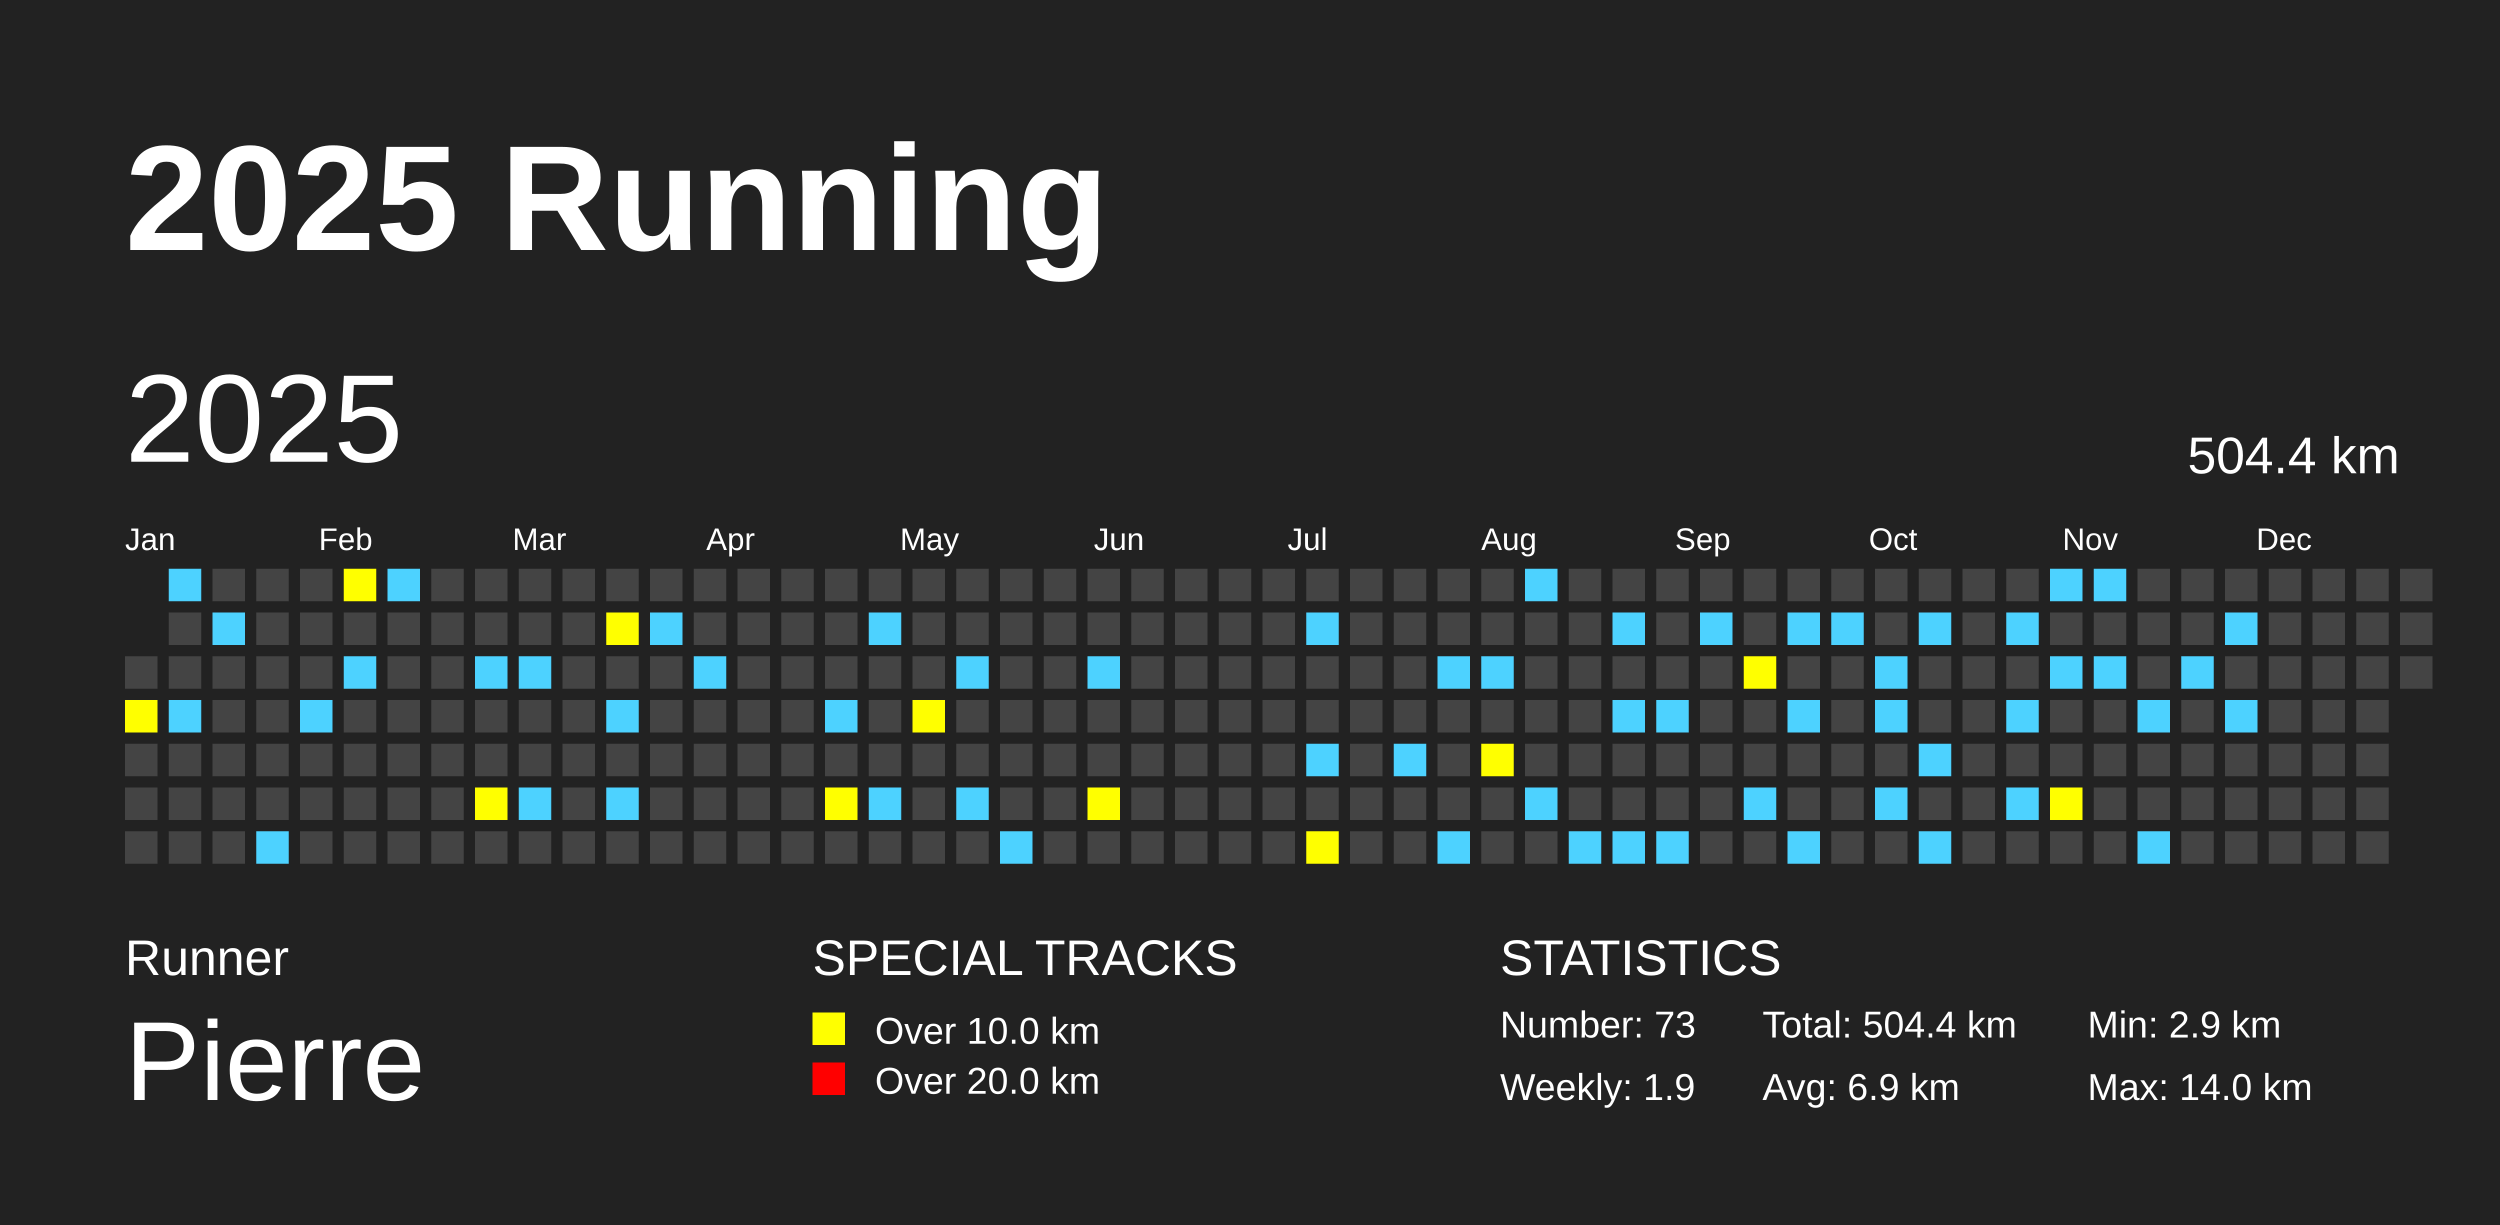
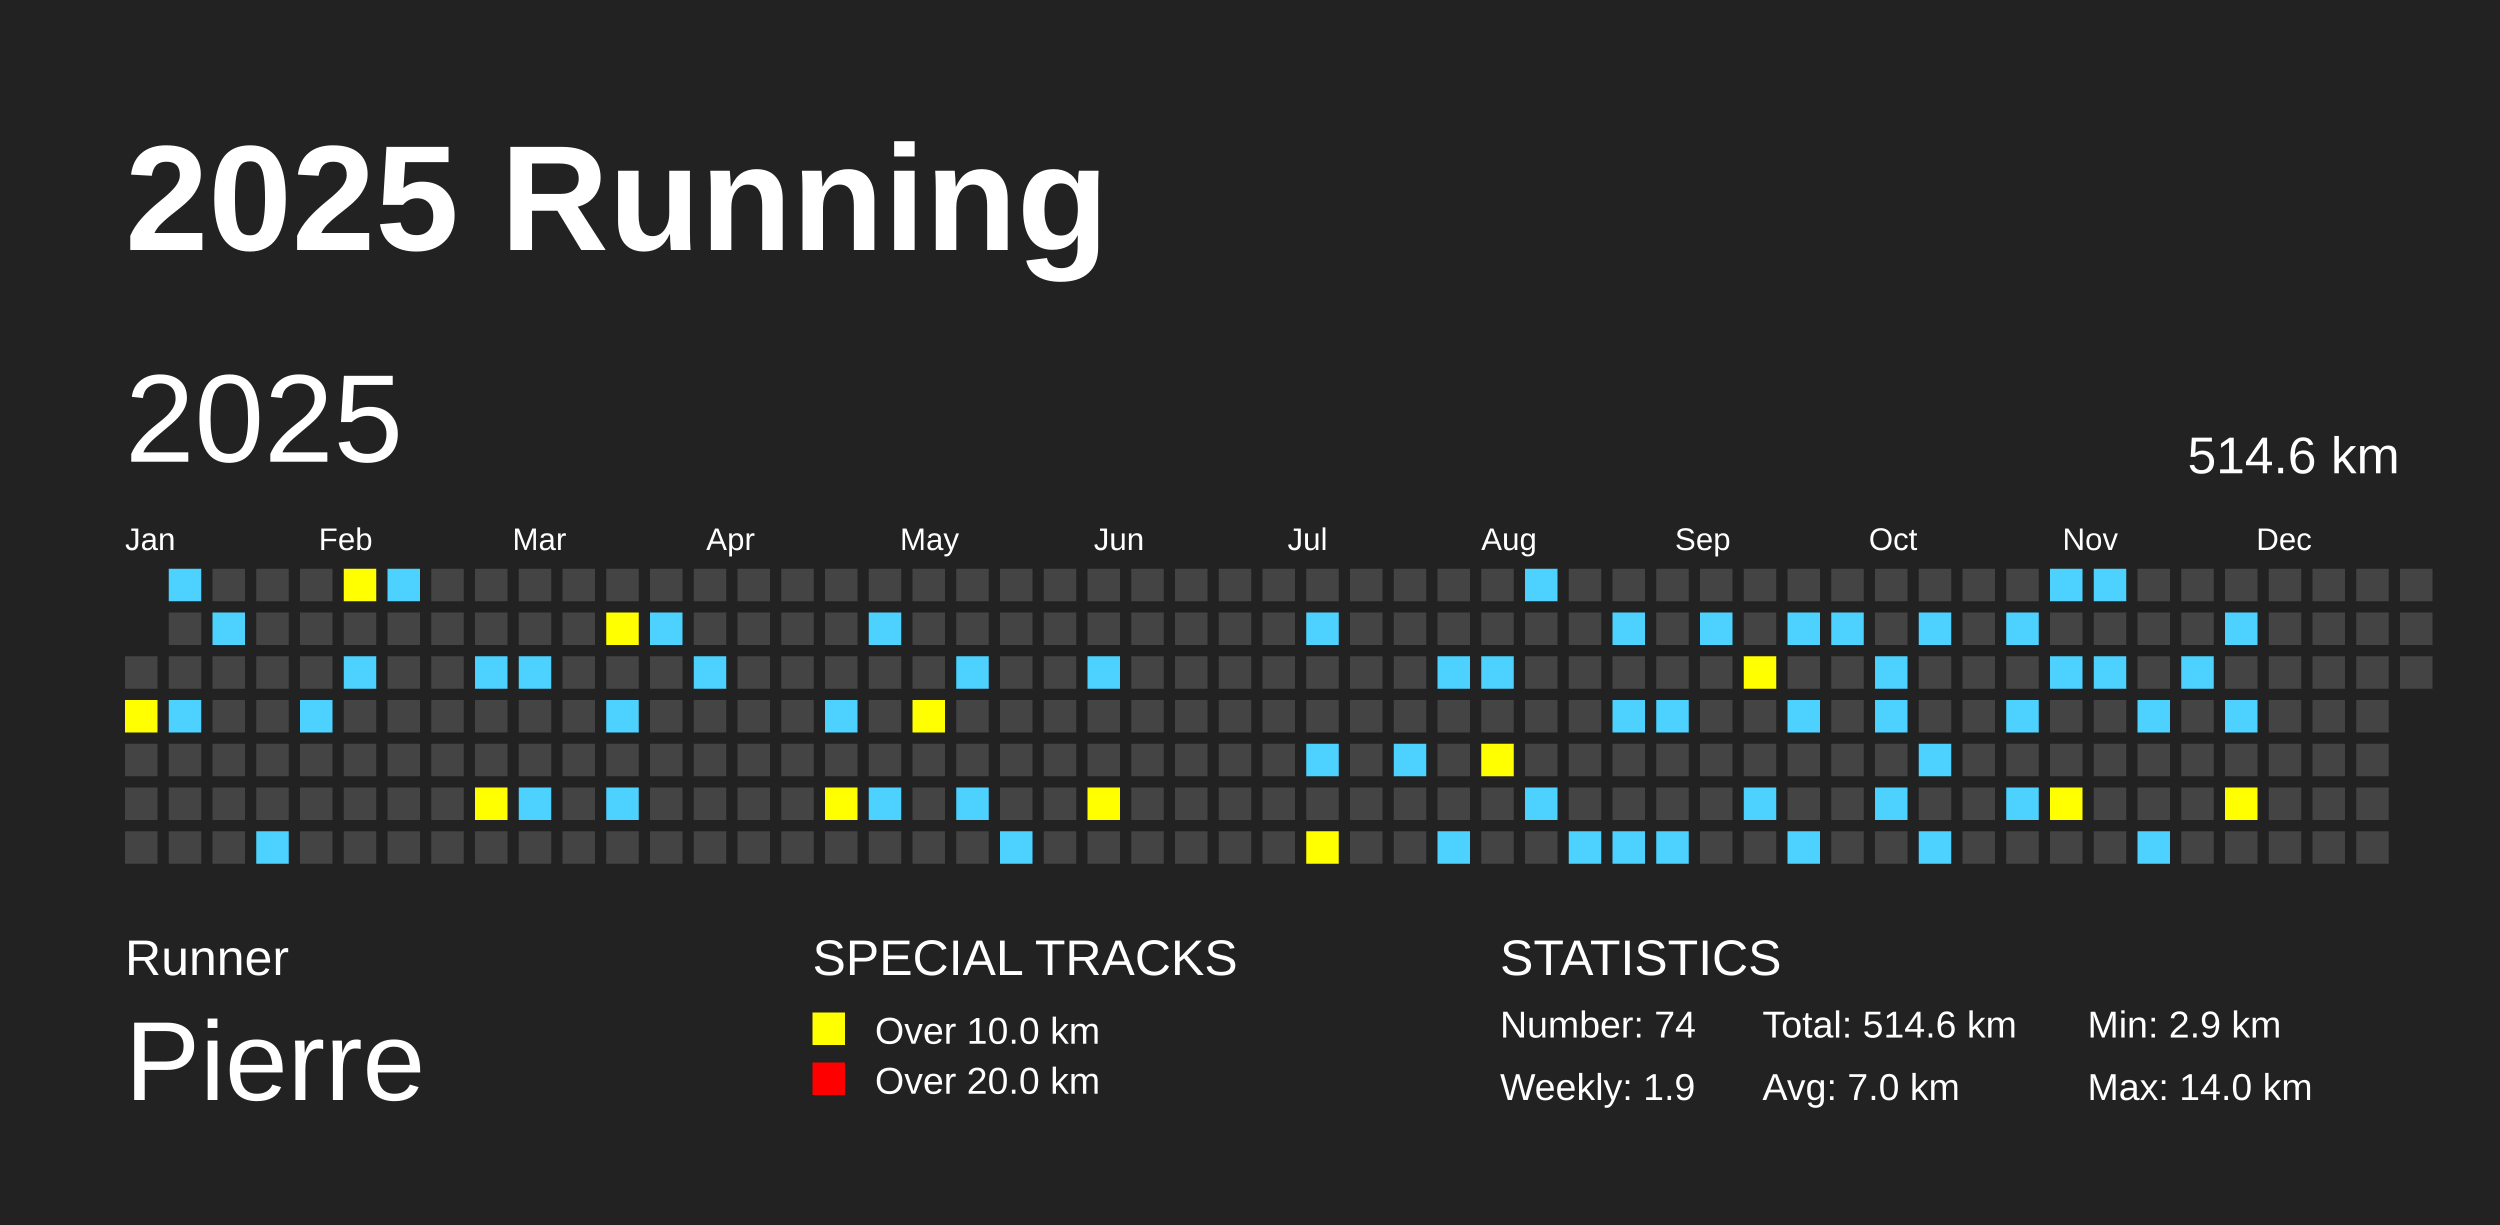
<svg xmlns="http://www.w3.org/2000/svg" baseProfile="full" height="98mm" version="1.1" viewBox="0,0,200,98" width="200mm">
  <defs />
  <rect fill="#222222" height="98" width="200" x="0" y="0" />
  <text fill="#FFFFFF" style="font-size:12px; font-family:Arial; font-weight:bold;" x="10" y="20">2025 Running</text>
  <text fill="#FFFFFF" style="font-size:4px; font-family:Arial" x="10" y="78">Runner</text>
  <text fill="#FFFFFF" style="font-size:9px; font-family:Arial" x="10" y="88">Pierre</text>
  <text fill="#FFFFFF" style="font-size:4px; font-family:Arial" x="65" y="78">SPECIAL TRACKS</text>
  <rect fill="yellow" height="2.6" width="2.6" x="65" y="81" />
  <text fill="#FFFFFF" style="font-size:3px; font-family:Arial" x="70" y="83.5">Over 10.0 km</text>
  <rect fill="red" height="2.6" width="2.6" x="65" y="85" />
  <text fill="#FFFFFF" style="font-size:3px; font-family:Arial" x="70" y="87.5">Over 20.0 km</text>
  <text fill="#FFFFFF" style="font-size:4px; font-family:Arial" x="120" y="78">STATISTICS</text>
-   <text fill="#FFFFFF" style="font-size:3px; font-family:Arial" x="120" y="83">Number: 73</text>
+   <text fill="#FFFFFF" style="font-size:3px; font-family:Arial" x="120" y="83">Number: 74</text>
  <text fill="#FFFFFF" style="font-size:3px; font-family:Arial" x="120" y="88">Weekly: 1.9</text>
-   <text fill="#FFFFFF" style="font-size:3px; font-family:Arial" x="141" y="83">Total: 504.4 km</text>
-   <text fill="#FFFFFF" style="font-size:3px; font-family:Arial" x="141" y="88">Avg: 6.9 km</text>
+   <text fill="#FFFFFF" style="font-size:3px; font-family:Arial" x="141" y="83">Total: 514.6 km</text>
+   <text fill="#FFFFFF" style="font-size:3px; font-family:Arial" x="141" y="88">Avg: 7.0 km</text>
  <text fill="#FFFFFF" style="font-size:3px; font-family:Arial" x="167" y="83">Min: 2.9 km</text>
  <text fill="#FFFFFF" style="font-size:3px; font-family:Arial" x="167" y="88">Max: 14.0 km</text>
  <text dominant-baseline="hanging" fill="#FFFFFF" style="font-size:10.0px; font-family:Arial;" x="10" y="30">2025</text>
-   <text dominant-baseline="hanging" fill="#FFFFFF" style="font-size:4.125px; font-family:Arial;" x="175" y="35">504.4 km</text>
+   <text dominant-baseline="hanging" fill="#FFFFFF" style="font-size:4.125px; font-family:Arial;" x="175" y="35">514.6 km</text>
  <text fill="#FFFFFF" style="font-size:2.5px; font-family:Arial" x="10.0" y="44">Jan</text>
  <text fill="#FFFFFF" style="font-size:2.5px; font-family:Arial" x="25.5" y="44">Feb</text>
  <text fill="#FFFFFF" style="font-size:2.5px; font-family:Arial" x="41.0" y="44">Mar</text>
  <text fill="#FFFFFF" style="font-size:2.5px; font-family:Arial" x="56.5" y="44">Apr</text>
  <text fill="#FFFFFF" style="font-size:2.5px; font-family:Arial" x="72.0" y="44">May</text>
  <text fill="#FFFFFF" style="font-size:2.5px; font-family:Arial" x="87.5" y="44">Jun</text>
  <text fill="#FFFFFF" style="font-size:2.5px; font-family:Arial" x="103.0" y="44">Jul</text>
  <text fill="#FFFFFF" style="font-size:2.5px; font-family:Arial" x="118.5" y="44">Aug</text>
  <text fill="#FFFFFF" style="font-size:2.5px; font-family:Arial" x="134.0" y="44">Sep</text>
  <text fill="#FFFFFF" style="font-size:2.5px; font-family:Arial" x="149.5" y="44">Oct</text>
  <text fill="#FFFFFF" style="font-size:2.5px; font-family:Arial" x="165.0" y="44">Nov</text>
  <text fill="#FFFFFF" style="font-size:2.5px; font-family:Arial" x="180.5" y="44">Dec</text>
  <rect fill="#444444" height="2.6" width="2.6" x="10.0" y="52.5" />
  <rect fill="yellow" height="2.6" width="2.6" x="10.0" y="56.0" />
  <rect fill="#444444" height="2.6" width="2.6" x="10.0" y="59.5" />
  <rect fill="#444444" height="2.6" width="2.6" x="10.0" y="63.0" />
  <rect fill="#444444" height="2.6" width="2.6" x="10.0" y="66.5" />
  <rect fill="#4DD2FF" height="2.6" width="2.6" x="13.5" y="45.5" />
  <rect fill="#444444" height="2.6" width="2.6" x="13.5" y="49.0" />
  <rect fill="#444444" height="2.6" width="2.6" x="13.5" y="52.5" />
  <rect fill="#4DD2FF" height="2.6" width="2.6" x="13.5" y="56.0" />
  <rect fill="#444444" height="2.6" width="2.6" x="13.5" y="59.5" />
  <rect fill="#444444" height="2.6" width="2.6" x="13.5" y="63.0" />
  <rect fill="#444444" height="2.6" width="2.6" x="13.5" y="66.5" />
  <rect fill="#444444" height="2.6" width="2.6" x="17.0" y="45.5" />
  <rect fill="#4DD2FF" height="2.6" width="2.6" x="17.0" y="49.0" />
  <rect fill="#444444" height="2.6" width="2.6" x="17.0" y="52.5" />
  <rect fill="#444444" height="2.6" width="2.6" x="17.0" y="56.0" />
  <rect fill="#444444" height="2.6" width="2.6" x="17.0" y="59.5" />
  <rect fill="#444444" height="2.6" width="2.6" x="17.0" y="63.0" />
  <rect fill="#444444" height="2.6" width="2.6" x="17.0" y="66.5" />
  <rect fill="#444444" height="2.6" width="2.6" x="20.5" y="45.5" />
  <rect fill="#444444" height="2.6" width="2.6" x="20.5" y="49.0" />
  <rect fill="#444444" height="2.6" width="2.6" x="20.5" y="52.5" />
  <rect fill="#444444" height="2.6" width="2.6" x="20.5" y="56.0" />
  <rect fill="#444444" height="2.6" width="2.6" x="20.5" y="59.5" />
  <rect fill="#444444" height="2.6" width="2.6" x="20.5" y="63.0" />
  <rect fill="#4DD2FF" height="2.6" width="2.6" x="20.5" y="66.5" />
  <rect fill="#444444" height="2.6" width="2.6" x="24.0" y="45.5" />
  <rect fill="#444444" height="2.6" width="2.6" x="24.0" y="49.0" />
  <rect fill="#444444" height="2.6" width="2.6" x="24.0" y="52.5" />
  <rect fill="#4DD2FF" height="2.6" width="2.6" x="24.0" y="56.0" />
  <rect fill="#444444" height="2.6" width="2.6" x="24.0" y="59.5" />
  <rect fill="#444444" height="2.6" width="2.6" x="24.0" y="63.0" />
  <rect fill="#444444" height="2.6" width="2.6" x="24.0" y="66.5" />
  <rect fill="yellow" height="2.6" width="2.6" x="27.5" y="45.5" />
  <rect fill="#444444" height="2.6" width="2.6" x="27.5" y="49.0" />
  <rect fill="#4DD2FF" height="2.6" width="2.6" x="27.5" y="52.5" />
  <rect fill="#444444" height="2.6" width="2.6" x="27.5" y="56.0" />
  <rect fill="#444444" height="2.6" width="2.6" x="27.5" y="59.5" />
  <rect fill="#444444" height="2.6" width="2.6" x="27.5" y="63.0" />
  <rect fill="#444444" height="2.6" width="2.6" x="27.5" y="66.5" />
  <rect fill="#4DD2FF" height="2.6" width="2.6" x="31.0" y="45.5" />
  <rect fill="#444444" height="2.6" width="2.6" x="31.0" y="49.0" />
  <rect fill="#444444" height="2.6" width="2.6" x="31.0" y="52.5" />
  <rect fill="#444444" height="2.6" width="2.6" x="31.0" y="56.0" />
  <rect fill="#444444" height="2.6" width="2.6" x="31.0" y="59.5" />
  <rect fill="#444444" height="2.6" width="2.6" x="31.0" y="63.0" />
  <rect fill="#444444" height="2.6" width="2.6" x="31.0" y="66.5" />
  <rect fill="#444444" height="2.6" width="2.6" x="34.5" y="45.5" />
  <rect fill="#444444" height="2.6" width="2.6" x="34.5" y="49.0" />
  <rect fill="#444444" height="2.6" width="2.6" x="34.5" y="52.5" />
  <rect fill="#444444" height="2.6" width="2.6" x="34.5" y="56.0" />
  <rect fill="#444444" height="2.6" width="2.6" x="34.5" y="59.5" />
  <rect fill="#444444" height="2.6" width="2.6" x="34.5" y="63.0" />
  <rect fill="#444444" height="2.6" width="2.6" x="34.5" y="66.5" />
  <rect fill="#444444" height="2.6" width="2.6" x="38.0" y="45.5" />
  <rect fill="#444444" height="2.6" width="2.6" x="38.0" y="49.0" />
  <rect fill="#4DD2FF" height="2.6" width="2.6" x="38.0" y="52.5" />
  <rect fill="#444444" height="2.6" width="2.6" x="38.0" y="56.0" />
  <rect fill="#444444" height="2.6" width="2.6" x="38.0" y="59.5" />
  <rect fill="yellow" height="2.6" width="2.6" x="38.0" y="63.0" />
  <rect fill="#444444" height="2.6" width="2.6" x="38.0" y="66.5" />
  <rect fill="#444444" height="2.6" width="2.6" x="41.5" y="45.5" />
  <rect fill="#444444" height="2.6" width="2.6" x="41.5" y="49.0" />
  <rect fill="#4DD2FF" height="2.6" width="2.6" x="41.5" y="52.5" />
  <rect fill="#444444" height="2.6" width="2.6" x="41.5" y="56.0" />
  <rect fill="#444444" height="2.6" width="2.6" x="41.5" y="59.5" />
  <rect fill="#4DD2FF" height="2.6" width="2.6" x="41.5" y="63.0" />
  <rect fill="#444444" height="2.6" width="2.6" x="41.5" y="66.5" />
  <rect fill="#444444" height="2.6" width="2.6" x="45.0" y="45.5" />
  <rect fill="#444444" height="2.6" width="2.6" x="45.0" y="49.0" />
  <rect fill="#444444" height="2.6" width="2.6" x="45.0" y="52.5" />
  <rect fill="#444444" height="2.6" width="2.6" x="45.0" y="56.0" />
  <rect fill="#444444" height="2.6" width="2.6" x="45.0" y="59.5" />
  <rect fill="#444444" height="2.6" width="2.6" x="45.0" y="63.0" />
  <rect fill="#444444" height="2.6" width="2.6" x="45.0" y="66.5" />
  <rect fill="#444444" height="2.6" width="2.6" x="48.5" y="45.5" />
  <rect fill="yellow" height="2.6" width="2.6" x="48.5" y="49.0" />
  <rect fill="#444444" height="2.6" width="2.6" x="48.5" y="52.5" />
  <rect fill="#4DD2FF" height="2.6" width="2.6" x="48.5" y="56.0" />
  <rect fill="#444444" height="2.6" width="2.6" x="48.5" y="59.5" />
  <rect fill="#4DD2FF" height="2.6" width="2.6" x="48.5" y="63.0" />
  <rect fill="#444444" height="2.6" width="2.6" x="48.5" y="66.5" />
  <rect fill="#444444" height="2.6" width="2.6" x="52.0" y="45.5" />
  <rect fill="#4DD2FF" height="2.6" width="2.6" x="52.0" y="49.0" />
  <rect fill="#444444" height="2.6" width="2.6" x="52.0" y="52.5" />
  <rect fill="#444444" height="2.6" width="2.6" x="52.0" y="56.0" />
  <rect fill="#444444" height="2.6" width="2.6" x="52.0" y="59.5" />
  <rect fill="#444444" height="2.6" width="2.6" x="52.0" y="63.0" />
  <rect fill="#444444" height="2.6" width="2.6" x="52.0" y="66.5" />
  <rect fill="#444444" height="2.6" width="2.6" x="55.5" y="45.5" />
  <rect fill="#444444" height="2.6" width="2.6" x="55.5" y="49.0" />
  <rect fill="#4DD2FF" height="2.6" width="2.6" x="55.5" y="52.5" />
  <rect fill="#444444" height="2.6" width="2.6" x="55.5" y="56.0" />
  <rect fill="#444444" height="2.6" width="2.6" x="55.5" y="59.5" />
  <rect fill="#444444" height="2.6" width="2.6" x="55.5" y="63.0" />
  <rect fill="#444444" height="2.6" width="2.6" x="55.5" y="66.5" />
  <rect fill="#444444" height="2.6" width="2.6" x="59.0" y="45.5" />
  <rect fill="#444444" height="2.6" width="2.6" x="59.0" y="49.0" />
  <rect fill="#444444" height="2.6" width="2.6" x="59.0" y="52.5" />
  <rect fill="#444444" height="2.6" width="2.6" x="59.0" y="56.0" />
  <rect fill="#444444" height="2.6" width="2.6" x="59.0" y="59.5" />
  <rect fill="#444444" height="2.6" width="2.6" x="59.0" y="63.0" />
  <rect fill="#444444" height="2.6" width="2.6" x="59.0" y="66.5" />
  <rect fill="#444444" height="2.6" width="2.6" x="62.5" y="45.5" />
  <rect fill="#444444" height="2.6" width="2.6" x="62.5" y="49.0" />
  <rect fill="#444444" height="2.6" width="2.6" x="62.5" y="52.5" />
  <rect fill="#444444" height="2.6" width="2.6" x="62.5" y="56.0" />
  <rect fill="#444444" height="2.6" width="2.6" x="62.5" y="59.5" />
  <rect fill="#444444" height="2.6" width="2.6" x="62.5" y="63.0" />
  <rect fill="#444444" height="2.6" width="2.6" x="62.5" y="66.5" />
  <rect fill="#444444" height="2.6" width="2.6" x="66.0" y="45.5" />
  <rect fill="#444444" height="2.6" width="2.6" x="66.0" y="49.0" />
  <rect fill="#444444" height="2.6" width="2.6" x="66.0" y="52.5" />
  <rect fill="#4DD2FF" height="2.6" width="2.6" x="66.0" y="56.0" />
  <rect fill="#444444" height="2.6" width="2.6" x="66.0" y="59.5" />
  <rect fill="yellow" height="2.6" width="2.6" x="66.0" y="63.0" />
  <rect fill="#444444" height="2.6" width="2.6" x="66.0" y="66.5" />
  <rect fill="#444444" height="2.6" width="2.6" x="69.5" y="45.5" />
  <rect fill="#4DD2FF" height="2.6" width="2.6" x="69.5" y="49.0" />
  <rect fill="#444444" height="2.6" width="2.6" x="69.5" y="52.5" />
  <rect fill="#444444" height="2.6" width="2.6" x="69.5" y="56.0" />
  <rect fill="#444444" height="2.6" width="2.6" x="69.5" y="59.5" />
  <rect fill="#4DD2FF" height="2.6" width="2.6" x="69.5" y="63.0" />
  <rect fill="#444444" height="2.6" width="2.6" x="69.5" y="66.5" />
  <rect fill="#444444" height="2.6" width="2.6" x="73.0" y="45.5" />
  <rect fill="#444444" height="2.6" width="2.6" x="73.0" y="49.0" />
  <rect fill="#444444" height="2.6" width="2.6" x="73.0" y="52.5" />
  <rect fill="yellow" height="2.6" width="2.6" x="73.0" y="56.0" />
  <rect fill="#444444" height="2.6" width="2.6" x="73.0" y="59.5" />
  <rect fill="#444444" height="2.6" width="2.6" x="73.0" y="63.0" />
  <rect fill="#444444" height="2.6" width="2.6" x="73.0" y="66.5" />
  <rect fill="#444444" height="2.6" width="2.6" x="76.5" y="45.5" />
  <rect fill="#444444" height="2.6" width="2.6" x="76.5" y="49.0" />
  <rect fill="#4DD2FF" height="2.6" width="2.6" x="76.5" y="52.5" />
  <rect fill="#444444" height="2.6" width="2.6" x="76.5" y="56.0" />
  <rect fill="#444444" height="2.6" width="2.6" x="76.5" y="59.5" />
  <rect fill="#4DD2FF" height="2.6" width="2.6" x="76.5" y="63.0" />
  <rect fill="#444444" height="2.6" width="2.6" x="76.5" y="66.5" />
  <rect fill="#444444" height="2.6" width="2.6" x="80.0" y="45.5" />
  <rect fill="#444444" height="2.6" width="2.6" x="80.0" y="49.0" />
  <rect fill="#444444" height="2.6" width="2.6" x="80.0" y="52.5" />
  <rect fill="#444444" height="2.6" width="2.6" x="80.0" y="56.0" />
  <rect fill="#444444" height="2.6" width="2.6" x="80.0" y="59.5" />
  <rect fill="#444444" height="2.6" width="2.6" x="80.0" y="63.0" />
  <rect fill="#4DD2FF" height="2.6" width="2.6" x="80.0" y="66.5" />
  <rect fill="#444444" height="2.6" width="2.6" x="83.5" y="45.5" />
  <rect fill="#444444" height="2.6" width="2.6" x="83.5" y="49.0" />
  <rect fill="#444444" height="2.6" width="2.6" x="83.5" y="52.5" />
  <rect fill="#444444" height="2.6" width="2.6" x="83.5" y="56.0" />
  <rect fill="#444444" height="2.6" width="2.6" x="83.5" y="59.5" />
  <rect fill="#444444" height="2.6" width="2.6" x="83.5" y="63.0" />
  <rect fill="#444444" height="2.6" width="2.6" x="83.5" y="66.5" />
  <rect fill="#444444" height="2.6" width="2.6" x="87.0" y="45.5" />
  <rect fill="#444444" height="2.6" width="2.6" x="87.0" y="49.0" />
  <rect fill="#4DD2FF" height="2.6" width="2.6" x="87.0" y="52.5" />
  <rect fill="#444444" height="2.6" width="2.6" x="87.0" y="56.0" />
  <rect fill="#444444" height="2.6" width="2.6" x="87.0" y="59.5" />
  <rect fill="yellow" height="2.6" width="2.6" x="87.0" y="63.0" />
  <rect fill="#444444" height="2.6" width="2.6" x="87.0" y="66.5" />
  <rect fill="#444444" height="2.6" width="2.6" x="90.5" y="45.5" />
  <rect fill="#444444" height="2.6" width="2.6" x="90.5" y="49.0" />
  <rect fill="#444444" height="2.6" width="2.6" x="90.5" y="52.5" />
  <rect fill="#444444" height="2.6" width="2.6" x="90.5" y="56.0" />
  <rect fill="#444444" height="2.6" width="2.6" x="90.5" y="59.5" />
  <rect fill="#444444" height="2.6" width="2.6" x="90.5" y="63.0" />
  <rect fill="#444444" height="2.6" width="2.6" x="90.5" y="66.5" />
  <rect fill="#444444" height="2.6" width="2.6" x="94.0" y="45.5" />
  <rect fill="#444444" height="2.6" width="2.6" x="94.0" y="49.0" />
  <rect fill="#444444" height="2.6" width="2.6" x="94.0" y="52.5" />
  <rect fill="#444444" height="2.6" width="2.6" x="94.0" y="56.0" />
  <rect fill="#444444" height="2.6" width="2.6" x="94.0" y="59.5" />
  <rect fill="#444444" height="2.6" width="2.6" x="94.0" y="63.0" />
  <rect fill="#444444" height="2.6" width="2.6" x="94.0" y="66.5" />
  <rect fill="#444444" height="2.6" width="2.6" x="97.5" y="45.5" />
  <rect fill="#444444" height="2.6" width="2.6" x="97.5" y="49.0" />
  <rect fill="#444444" height="2.6" width="2.6" x="97.5" y="52.5" />
  <rect fill="#444444" height="2.6" width="2.6" x="97.5" y="56.0" />
  <rect fill="#444444" height="2.6" width="2.6" x="97.5" y="59.5" />
  <rect fill="#444444" height="2.6" width="2.6" x="97.5" y="63.0" />
  <rect fill="#444444" height="2.6" width="2.6" x="97.5" y="66.5" />
  <rect fill="#444444" height="2.6" width="2.6" x="101.0" y="45.5" />
  <rect fill="#444444" height="2.6" width="2.6" x="101.0" y="49.0" />
  <rect fill="#444444" height="2.6" width="2.6" x="101.0" y="52.5" />
  <rect fill="#444444" height="2.6" width="2.6" x="101.0" y="56.0" />
  <rect fill="#444444" height="2.6" width="2.6" x="101.0" y="59.5" />
  <rect fill="#444444" height="2.6" width="2.6" x="101.0" y="63.0" />
  <rect fill="#444444" height="2.6" width="2.6" x="101.0" y="66.5" />
  <rect fill="#444444" height="2.6" width="2.6" x="104.5" y="45.5" />
  <rect fill="#4DD2FF" height="2.6" width="2.6" x="104.5" y="49.0" />
  <rect fill="#444444" height="2.6" width="2.6" x="104.5" y="52.5" />
  <rect fill="#444444" height="2.6" width="2.6" x="104.5" y="56.0" />
  <rect fill="#4DD2FF" height="2.6" width="2.6" x="104.5" y="59.5" />
  <rect fill="#444444" height="2.6" width="2.6" x="104.5" y="63.0" />
  <rect fill="yellow" height="2.6" width="2.6" x="104.5" y="66.5" />
  <rect fill="#444444" height="2.6" width="2.6" x="108.0" y="45.5" />
  <rect fill="#444444" height="2.6" width="2.6" x="108.0" y="49.0" />
  <rect fill="#444444" height="2.6" width="2.6" x="108.0" y="52.5" />
  <rect fill="#444444" height="2.6" width="2.6" x="108.0" y="56.0" />
  <rect fill="#444444" height="2.6" width="2.6" x="108.0" y="59.5" />
  <rect fill="#444444" height="2.6" width="2.6" x="108.0" y="63.0" />
  <rect fill="#444444" height="2.6" width="2.6" x="108.0" y="66.5" />
  <rect fill="#444444" height="2.6" width="2.6" x="111.5" y="45.5" />
  <rect fill="#444444" height="2.6" width="2.6" x="111.5" y="49.0" />
  <rect fill="#444444" height="2.6" width="2.6" x="111.5" y="52.5" />
  <rect fill="#444444" height="2.6" width="2.6" x="111.5" y="56.0" />
  <rect fill="#4DD2FF" height="2.6" width="2.6" x="111.5" y="59.5" />
  <rect fill="#444444" height="2.6" width="2.6" x="111.5" y="63.0" />
  <rect fill="#444444" height="2.6" width="2.6" x="111.5" y="66.5" />
  <rect fill="#444444" height="2.6" width="2.6" x="115.0" y="45.5" />
  <rect fill="#444444" height="2.6" width="2.6" x="115.0" y="49.0" />
  <rect fill="#4DD2FF" height="2.6" width="2.6" x="115.0" y="52.5" />
  <rect fill="#444444" height="2.6" width="2.6" x="115.0" y="56.0" />
  <rect fill="#444444" height="2.6" width="2.6" x="115.0" y="59.5" />
  <rect fill="#444444" height="2.6" width="2.6" x="115.0" y="63.0" />
  <rect fill="#4DD2FF" height="2.6" width="2.6" x="115.0" y="66.5" />
  <rect fill="#444444" height="2.6" width="2.6" x="118.5" y="45.5" />
  <rect fill="#444444" height="2.6" width="2.6" x="118.5" y="49.0" />
  <rect fill="#4DD2FF" height="2.6" width="2.6" x="118.5" y="52.5" />
  <rect fill="#444444" height="2.6" width="2.6" x="118.5" y="56.0" />
  <rect fill="yellow" height="2.6" width="2.6" x="118.5" y="59.5" />
  <rect fill="#444444" height="2.6" width="2.6" x="118.5" y="63.0" />
  <rect fill="#444444" height="2.6" width="2.6" x="118.5" y="66.5" />
  <rect fill="#4DD2FF" height="2.6" width="2.6" x="122.0" y="45.5" />
  <rect fill="#444444" height="2.6" width="2.6" x="122.0" y="49.0" />
  <rect fill="#444444" height="2.6" width="2.6" x="122.0" y="52.5" />
  <rect fill="#444444" height="2.6" width="2.6" x="122.0" y="56.0" />
  <rect fill="#444444" height="2.6" width="2.6" x="122.0" y="59.5" />
  <rect fill="#4DD2FF" height="2.6" width="2.6" x="122.0" y="63.0" />
  <rect fill="#444444" height="2.6" width="2.6" x="122.0" y="66.5" />
  <rect fill="#444444" height="2.6" width="2.6" x="125.5" y="45.5" />
  <rect fill="#444444" height="2.6" width="2.6" x="125.5" y="49.0" />
  <rect fill="#444444" height="2.6" width="2.6" x="125.5" y="52.5" />
  <rect fill="#444444" height="2.6" width="2.6" x="125.5" y="56.0" />
  <rect fill="#444444" height="2.6" width="2.6" x="125.5" y="59.5" />
  <rect fill="#444444" height="2.6" width="2.6" x="125.5" y="63.0" />
  <rect fill="#4DD2FF" height="2.6" width="2.6" x="125.5" y="66.5" />
  <rect fill="#444444" height="2.6" width="2.6" x="129.0" y="45.5" />
  <rect fill="#4DD2FF" height="2.6" width="2.6" x="129.0" y="49.0" />
  <rect fill="#444444" height="2.6" width="2.6" x="129.0" y="52.5" />
  <rect fill="#4DD2FF" height="2.6" width="2.6" x="129.0" y="56.0" />
  <rect fill="#444444" height="2.6" width="2.6" x="129.0" y="59.5" />
  <rect fill="#444444" height="2.6" width="2.6" x="129.0" y="63.0" />
  <rect fill="#4DD2FF" height="2.6" width="2.6" x="129.0" y="66.5" />
  <rect fill="#444444" height="2.6" width="2.6" x="132.5" y="45.5" />
  <rect fill="#444444" height="2.6" width="2.6" x="132.5" y="49.0" />
  <rect fill="#444444" height="2.6" width="2.6" x="132.5" y="52.5" />
  <rect fill="#4DD2FF" height="2.6" width="2.6" x="132.5" y="56.0" />
  <rect fill="#444444" height="2.6" width="2.6" x="132.5" y="59.5" />
  <rect fill="#444444" height="2.6" width="2.6" x="132.5" y="63.0" />
  <rect fill="#4DD2FF" height="2.6" width="2.6" x="132.5" y="66.5" />
  <rect fill="#444444" height="2.6" width="2.6" x="136.0" y="45.5" />
  <rect fill="#4DD2FF" height="2.6" width="2.6" x="136.0" y="49.0" />
  <rect fill="#444444" height="2.6" width="2.6" x="136.0" y="52.5" />
  <rect fill="#444444" height="2.6" width="2.6" x="136.0" y="56.0" />
  <rect fill="#444444" height="2.6" width="2.6" x="136.0" y="59.5" />
  <rect fill="#444444" height="2.6" width="2.6" x="136.0" y="63.0" />
  <rect fill="#444444" height="2.6" width="2.6" x="136.0" y="66.5" />
  <rect fill="#444444" height="2.6" width="2.6" x="139.5" y="45.5" />
  <rect fill="#444444" height="2.6" width="2.6" x="139.5" y="49.0" />
  <rect fill="yellow" height="2.6" width="2.6" x="139.5" y="52.5" />
  <rect fill="#444444" height="2.6" width="2.6" x="139.5" y="56.0" />
  <rect fill="#444444" height="2.6" width="2.6" x="139.5" y="59.5" />
  <rect fill="#4DD2FF" height="2.6" width="2.6" x="139.5" y="63.0" />
  <rect fill="#444444" height="2.6" width="2.6" x="139.5" y="66.5" />
  <rect fill="#444444" height="2.6" width="2.6" x="143.0" y="45.5" />
  <rect fill="#4DD2FF" height="2.6" width="2.6" x="143.0" y="49.0" />
  <rect fill="#444444" height="2.6" width="2.6" x="143.0" y="52.5" />
  <rect fill="#4DD2FF" height="2.6" width="2.6" x="143.0" y="56.0" />
  <rect fill="#444444" height="2.6" width="2.6" x="143.0" y="59.5" />
  <rect fill="#444444" height="2.6" width="2.6" x="143.0" y="63.0" />
  <rect fill="#4DD2FF" height="2.6" width="2.6" x="143.0" y="66.5" />
  <rect fill="#444444" height="2.6" width="2.6" x="146.5" y="45.5" />
  <rect fill="#4DD2FF" height="2.6" width="2.6" x="146.5" y="49.0" />
  <rect fill="#444444" height="2.6" width="2.6" x="146.5" y="52.5" />
  <rect fill="#444444" height="2.6" width="2.6" x="146.5" y="56.0" />
  <rect fill="#444444" height="2.6" width="2.6" x="146.5" y="59.5" />
  <rect fill="#444444" height="2.6" width="2.6" x="146.5" y="63.0" />
  <rect fill="#444444" height="2.6" width="2.6" x="146.5" y="66.5" />
  <rect fill="#444444" height="2.6" width="2.6" x="150.0" y="45.5" />
  <rect fill="#444444" height="2.6" width="2.6" x="150.0" y="49.0" />
  <rect fill="#4DD2FF" height="2.6" width="2.6" x="150.0" y="52.5" />
  <rect fill="#4DD2FF" height="2.6" width="2.6" x="150.0" y="56.0" />
  <rect fill="#444444" height="2.6" width="2.6" x="150.0" y="59.5" />
  <rect fill="#4DD2FF" height="2.6" width="2.6" x="150.0" y="63.0" />
  <rect fill="#444444" height="2.6" width="2.6" x="150.0" y="66.5" />
  <rect fill="#444444" height="2.6" width="2.6" x="153.5" y="45.5" />
  <rect fill="#4DD2FF" height="2.6" width="2.6" x="153.5" y="49.0" />
  <rect fill="#444444" height="2.6" width="2.6" x="153.5" y="52.5" />
  <rect fill="#444444" height="2.6" width="2.6" x="153.5" y="56.0" />
  <rect fill="#4DD2FF" height="2.6" width="2.6" x="153.5" y="59.5" />
  <rect fill="#444444" height="2.6" width="2.6" x="153.5" y="63.0" />
  <rect fill="#4DD2FF" height="2.6" width="2.6" x="153.5" y="66.5" />
  <rect fill="#444444" height="2.6" width="2.6" x="157.0" y="45.5" />
  <rect fill="#444444" height="2.6" width="2.6" x="157.0" y="49.0" />
  <rect fill="#444444" height="2.6" width="2.6" x="157.0" y="52.5" />
  <rect fill="#444444" height="2.6" width="2.6" x="157.0" y="56.0" />
  <rect fill="#444444" height="2.6" width="2.6" x="157.0" y="59.5" />
  <rect fill="#444444" height="2.6" width="2.6" x="157.0" y="63.0" />
  <rect fill="#444444" height="2.6" width="2.6" x="157.0" y="66.5" />
  <rect fill="#444444" height="2.6" width="2.6" x="160.5" y="45.5" />
  <rect fill="#4DD2FF" height="2.6" width="2.6" x="160.5" y="49.0" />
  <rect fill="#444444" height="2.6" width="2.6" x="160.5" y="52.5" />
  <rect fill="#4DD2FF" height="2.6" width="2.6" x="160.5" y="56.0" />
  <rect fill="#444444" height="2.6" width="2.6" x="160.5" y="59.5" />
  <rect fill="#4DD2FF" height="2.6" width="2.6" x="160.5" y="63.0" />
  <rect fill="#444444" height="2.6" width="2.6" x="160.5" y="66.5" />
  <rect fill="#4DD2FF" height="2.6" width="2.6" x="164.0" y="45.5" />
  <rect fill="#444444" height="2.6" width="2.6" x="164.0" y="49.0" />
  <rect fill="#4DD2FF" height="2.6" width="2.6" x="164.0" y="52.5" />
  <rect fill="#444444" height="2.6" width="2.6" x="164.0" y="56.0" />
  <rect fill="#444444" height="2.6" width="2.6" x="164.0" y="59.5" />
  <rect fill="yellow" height="2.6" width="2.6" x="164.0" y="63.0" />
  <rect fill="#444444" height="2.6" width="2.6" x="164.0" y="66.5" />
  <rect fill="#4DD2FF" height="2.6" width="2.6" x="167.5" y="45.5" />
  <rect fill="#444444" height="2.6" width="2.6" x="167.5" y="49.0" />
  <rect fill="#4DD2FF" height="2.6" width="2.6" x="167.5" y="52.5" />
  <rect fill="#444444" height="2.6" width="2.6" x="167.5" y="56.0" />
  <rect fill="#444444" height="2.6" width="2.6" x="167.5" y="59.5" />
  <rect fill="#444444" height="2.6" width="2.6" x="167.5" y="63.0" />
  <rect fill="#444444" height="2.6" width="2.6" x="167.5" y="66.5" />
  <rect fill="#444444" height="2.6" width="2.6" x="171.0" y="45.5" />
  <rect fill="#444444" height="2.6" width="2.6" x="171.0" y="49.0" />
  <rect fill="#444444" height="2.6" width="2.6" x="171.0" y="52.5" />
  <rect fill="#4DD2FF" height="2.6" width="2.6" x="171.0" y="56.0" />
  <rect fill="#444444" height="2.6" width="2.6" x="171.0" y="59.5" />
  <rect fill="#444444" height="2.6" width="2.6" x="171.0" y="63.0" />
  <rect fill="#4DD2FF" height="2.6" width="2.6" x="171.0" y="66.5" />
  <rect fill="#444444" height="2.6" width="2.6" x="174.5" y="45.5" />
  <rect fill="#444444" height="2.6" width="2.6" x="174.5" y="49.0" />
  <rect fill="#4DD2FF" height="2.6" width="2.6" x="174.5" y="52.5" />
  <rect fill="#444444" height="2.6" width="2.6" x="174.5" y="56.0" />
  <rect fill="#444444" height="2.6" width="2.6" x="174.5" y="59.5" />
  <rect fill="#444444" height="2.6" width="2.6" x="174.5" y="63.0" />
  <rect fill="#444444" height="2.6" width="2.6" x="174.5" y="66.5" />
  <rect fill="#444444" height="2.6" width="2.6" x="178.0" y="45.5" />
  <rect fill="#4DD2FF" height="2.6" width="2.6" x="178.0" y="49.0" />
  <rect fill="#444444" height="2.6" width="2.6" x="178.0" y="52.5" />
  <rect fill="#4DD2FF" height="2.6" width="2.6" x="178.0" y="56.0" />
  <rect fill="#444444" height="2.6" width="2.6" x="178.0" y="59.5" />
-   <rect fill="#444444" height="2.6" width="2.6" x="178.0" y="63.0" />
+   <rect fill="yellow" height="2.6" width="2.6" x="178.0" y="63.0" />
  <rect fill="#444444" height="2.6" width="2.6" x="178.0" y="66.5" />
  <rect fill="#444444" height="2.6" width="2.6" x="181.5" y="45.5" />
  <rect fill="#444444" height="2.6" width="2.6" x="181.5" y="49.0" />
  <rect fill="#444444" height="2.6" width="2.6" x="181.5" y="52.5" />
  <rect fill="#444444" height="2.6" width="2.6" x="181.5" y="56.0" />
  <rect fill="#444444" height="2.6" width="2.6" x="181.5" y="59.5" />
  <rect fill="#444444" height="2.6" width="2.6" x="181.5" y="63.0" />
  <rect fill="#444444" height="2.6" width="2.6" x="181.5" y="66.5" />
  <rect fill="#444444" height="2.6" width="2.6" x="185.0" y="45.5" />
  <rect fill="#444444" height="2.6" width="2.6" x="185.0" y="49.0" />
  <rect fill="#444444" height="2.6" width="2.6" x="185.0" y="52.5" />
  <rect fill="#444444" height="2.6" width="2.6" x="185.0" y="56.0" />
  <rect fill="#444444" height="2.6" width="2.6" x="185.0" y="59.5" />
  <rect fill="#444444" height="2.6" width="2.6" x="185.0" y="63.0" />
  <rect fill="#444444" height="2.6" width="2.6" x="185.0" y="66.5" />
  <rect fill="#444444" height="2.6" width="2.6" x="188.5" y="45.5" />
  <rect fill="#444444" height="2.6" width="2.6" x="188.5" y="49.0" />
  <rect fill="#444444" height="2.6" width="2.6" x="188.5" y="52.5" />
  <rect fill="#444444" height="2.6" width="2.6" x="188.5" y="56.0" />
  <rect fill="#444444" height="2.6" width="2.6" x="188.5" y="59.5" />
  <rect fill="#444444" height="2.6" width="2.6" x="188.5" y="63.0" />
  <rect fill="#444444" height="2.6" width="2.6" x="188.5" y="66.5" />
  <rect fill="#444444" height="2.6" width="2.6" x="192.0" y="45.5" />
  <rect fill="#444444" height="2.6" width="2.6" x="192.0" y="49.0" />
  <rect fill="#444444" height="2.6" width="2.6" x="192.0" y="52.5" />
</svg>
